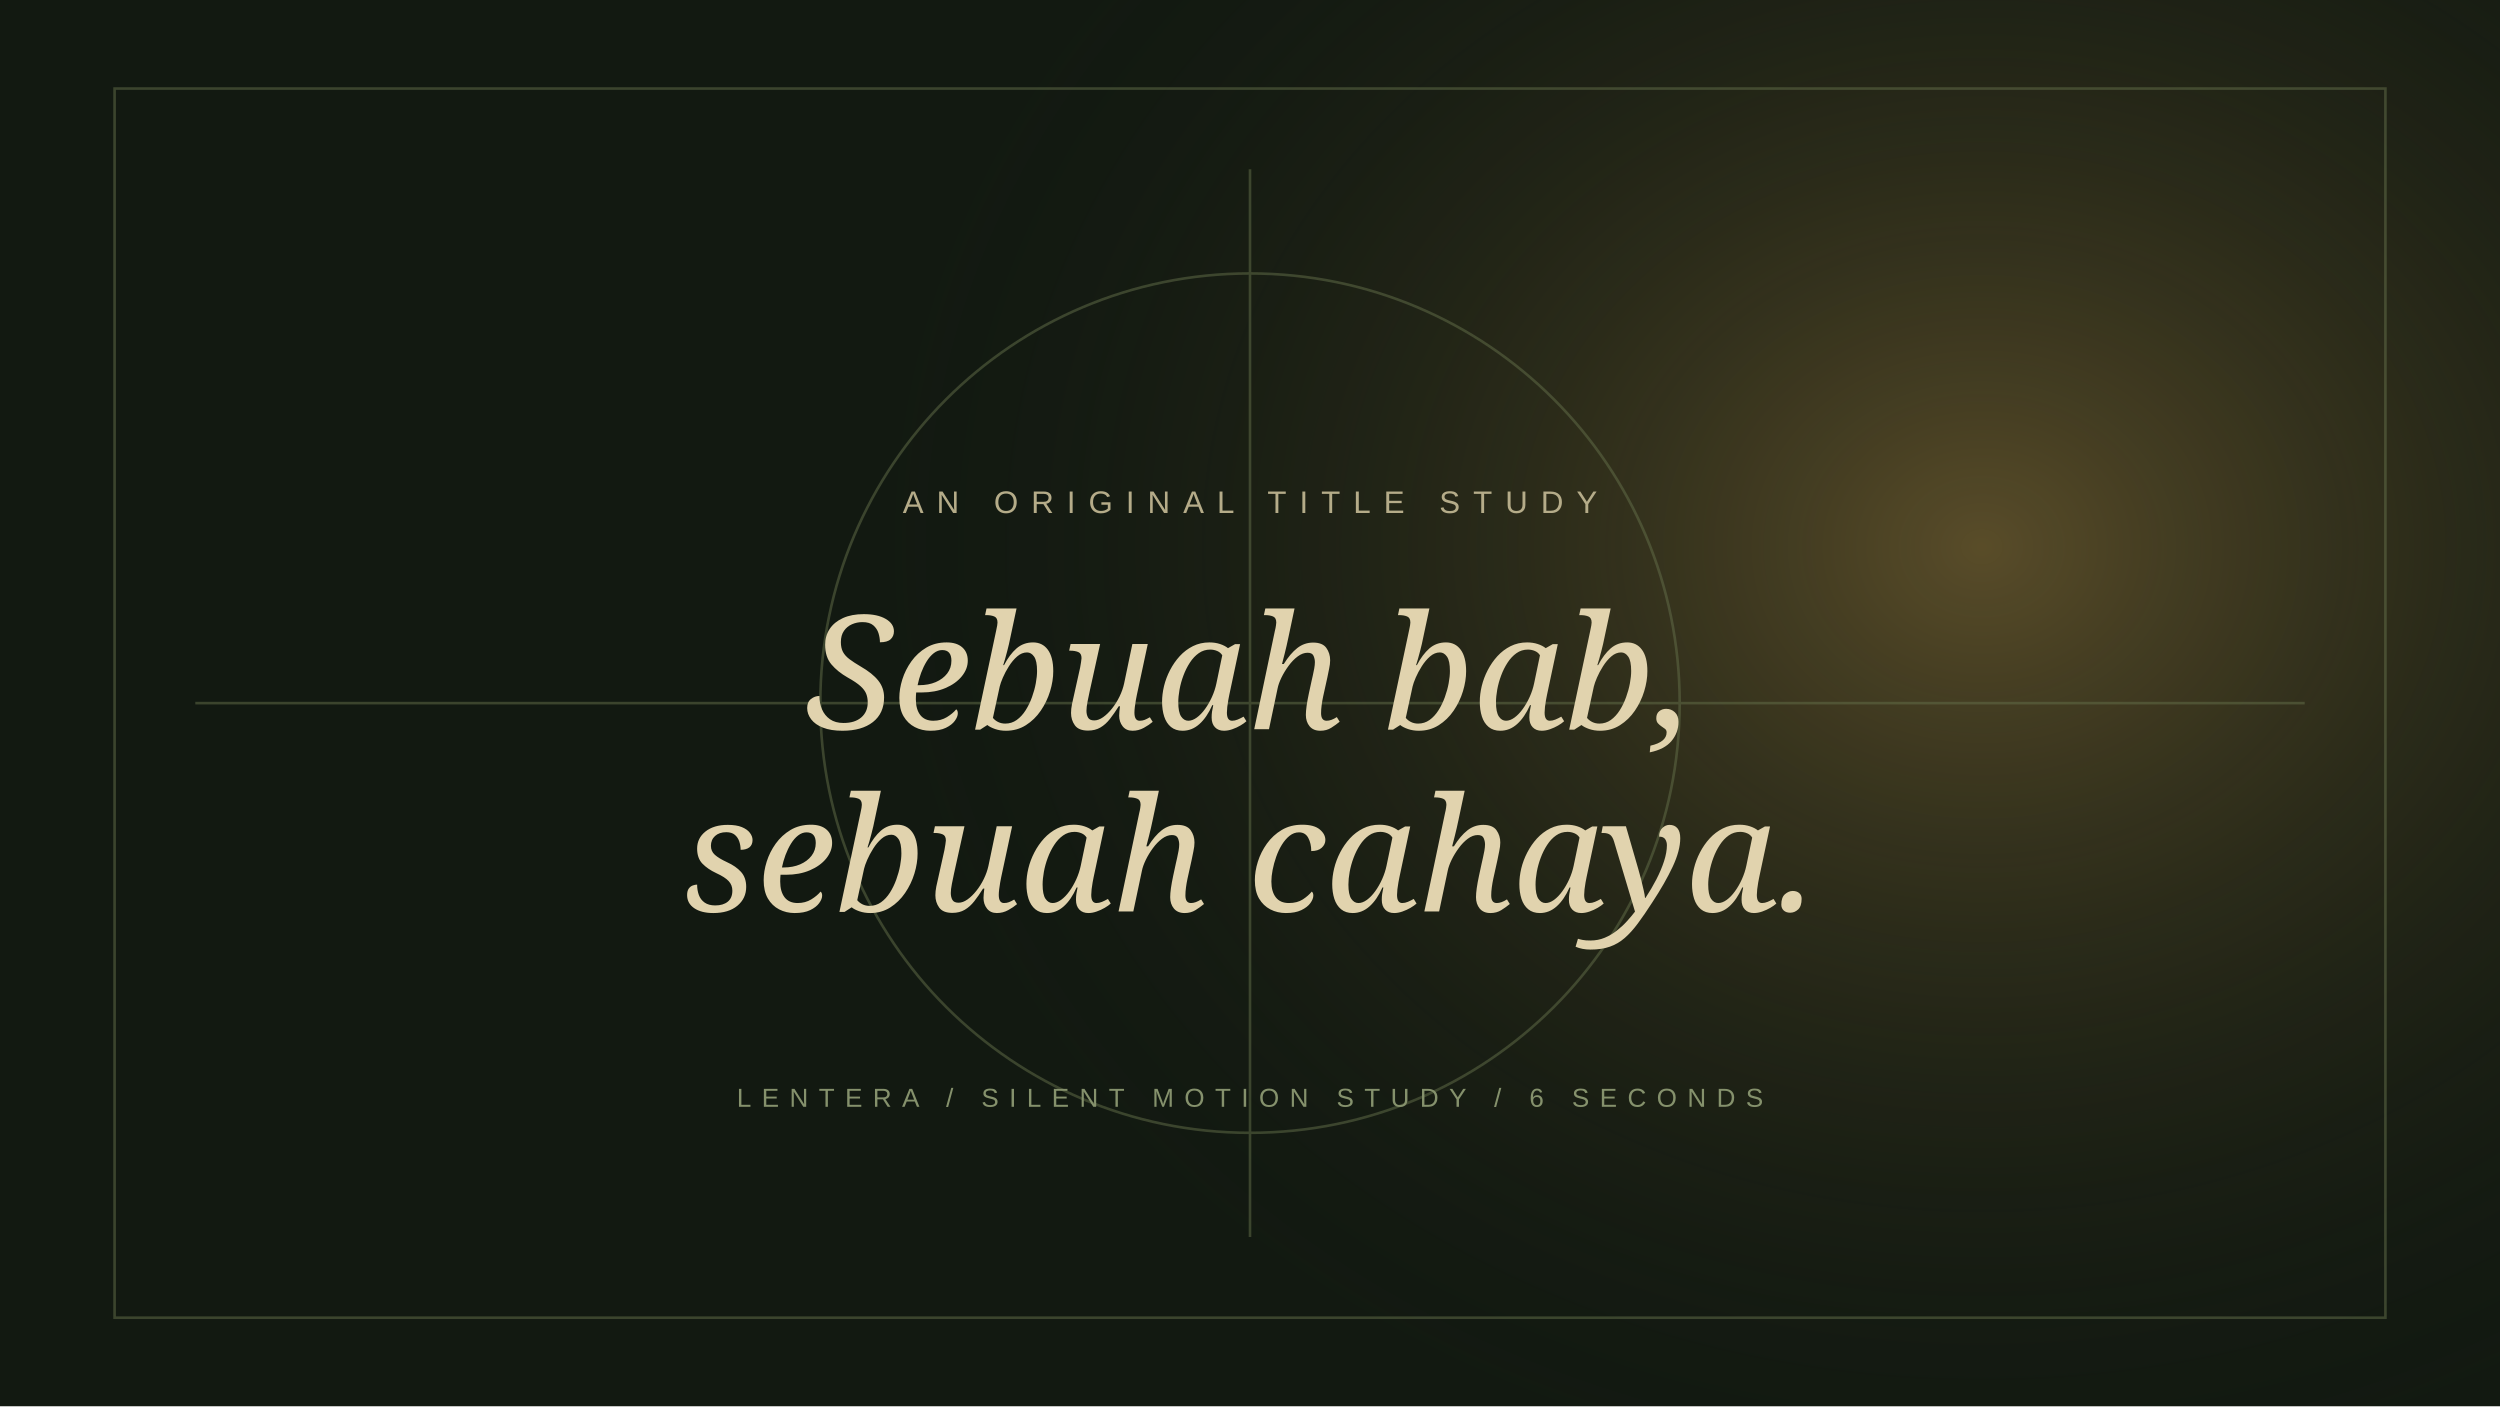
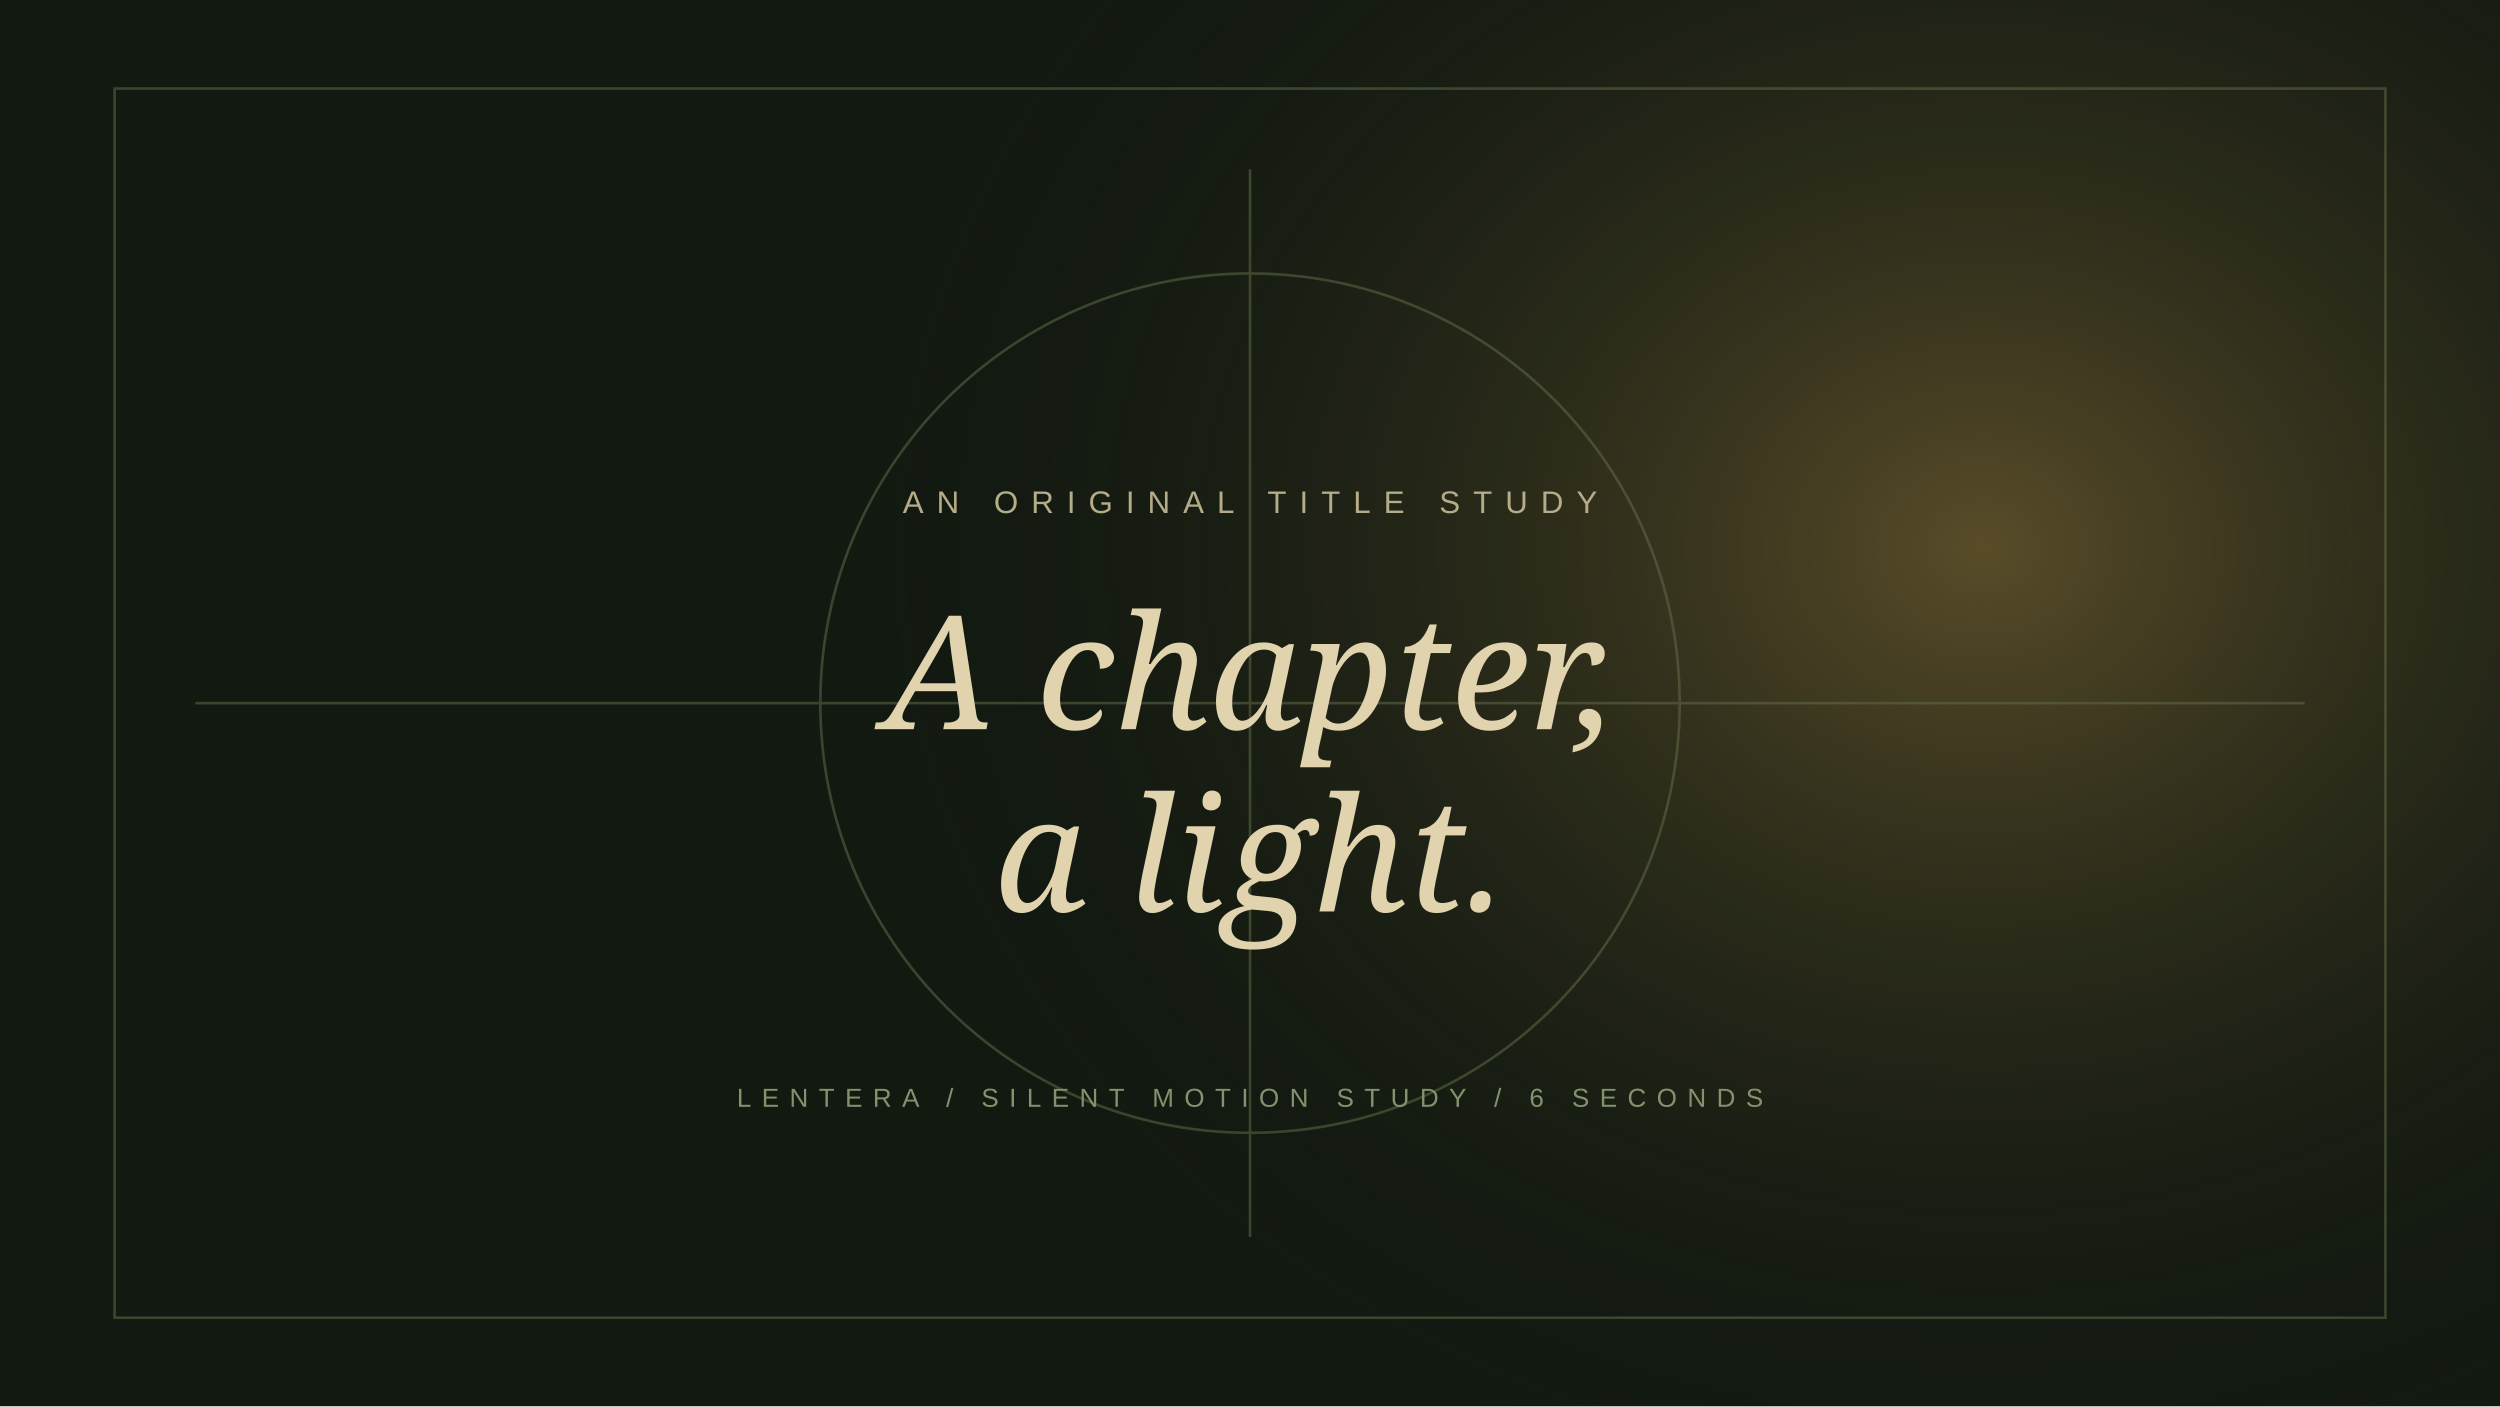
<svg xmlns="http://www.w3.org/2000/svg" viewBox="0 0 960 540">
  <defs>
    <radialGradient id="light">
      <stop stop-color="#b08b46" stop-opacity=".45" />
      <stop offset="1" stop-color="#121911" stop-opacity="0" />
    </radialGradient>
  </defs>
  <rect width="960" height="540" fill="#121911" />
  <ellipse cx="760" cy="210" rx="430" ry="370" fill="url(#light)" />
  <g fill="none" stroke="#64704a" stroke-width="1" opacity=".5">
    <rect x="44" y="34" width="872" height="472" />
    <path d="M75 270h810M480 65v410" />
    <circle cx="480" cy="270" r="165" />
  </g>
  <text x="480" y="197" fill="#b5ac89" font-family="Arial,sans-serif" font-size="12" letter-spacing="5" text-anchor="middle">AN ORIGINAL TITLE STUDY</text>
-   <text x="480" y="280" fill="#e1d3ae" font-family="Georgia,serif" font-size="61" font-style="italic" text-anchor="middle">Sebuah bab,</text>
-   <text x="480" y="350" fill="#e1d3ae" font-family="Georgia,serif" font-size="61" font-style="italic" text-anchor="middle">sebuah cahaya.</text>
+   <text x="480" y="280" fill="#e1d3ae" font-family="Georgia,serif" font-size="61" font-style="italic" text-anchor="middle">A chapter,</text>
+   <text x="480" y="350" fill="#e1d3ae" font-family="Georgia,serif" font-size="61" font-style="italic" text-anchor="middle">a light.</text>
  <text x="480" y="425" fill="#85916c" font-family="Arial,sans-serif" font-size="10" letter-spacing="4" text-anchor="middle">LENTERA / SILENT MOTION STUDY / 6 SECONDS</text>
</svg>
